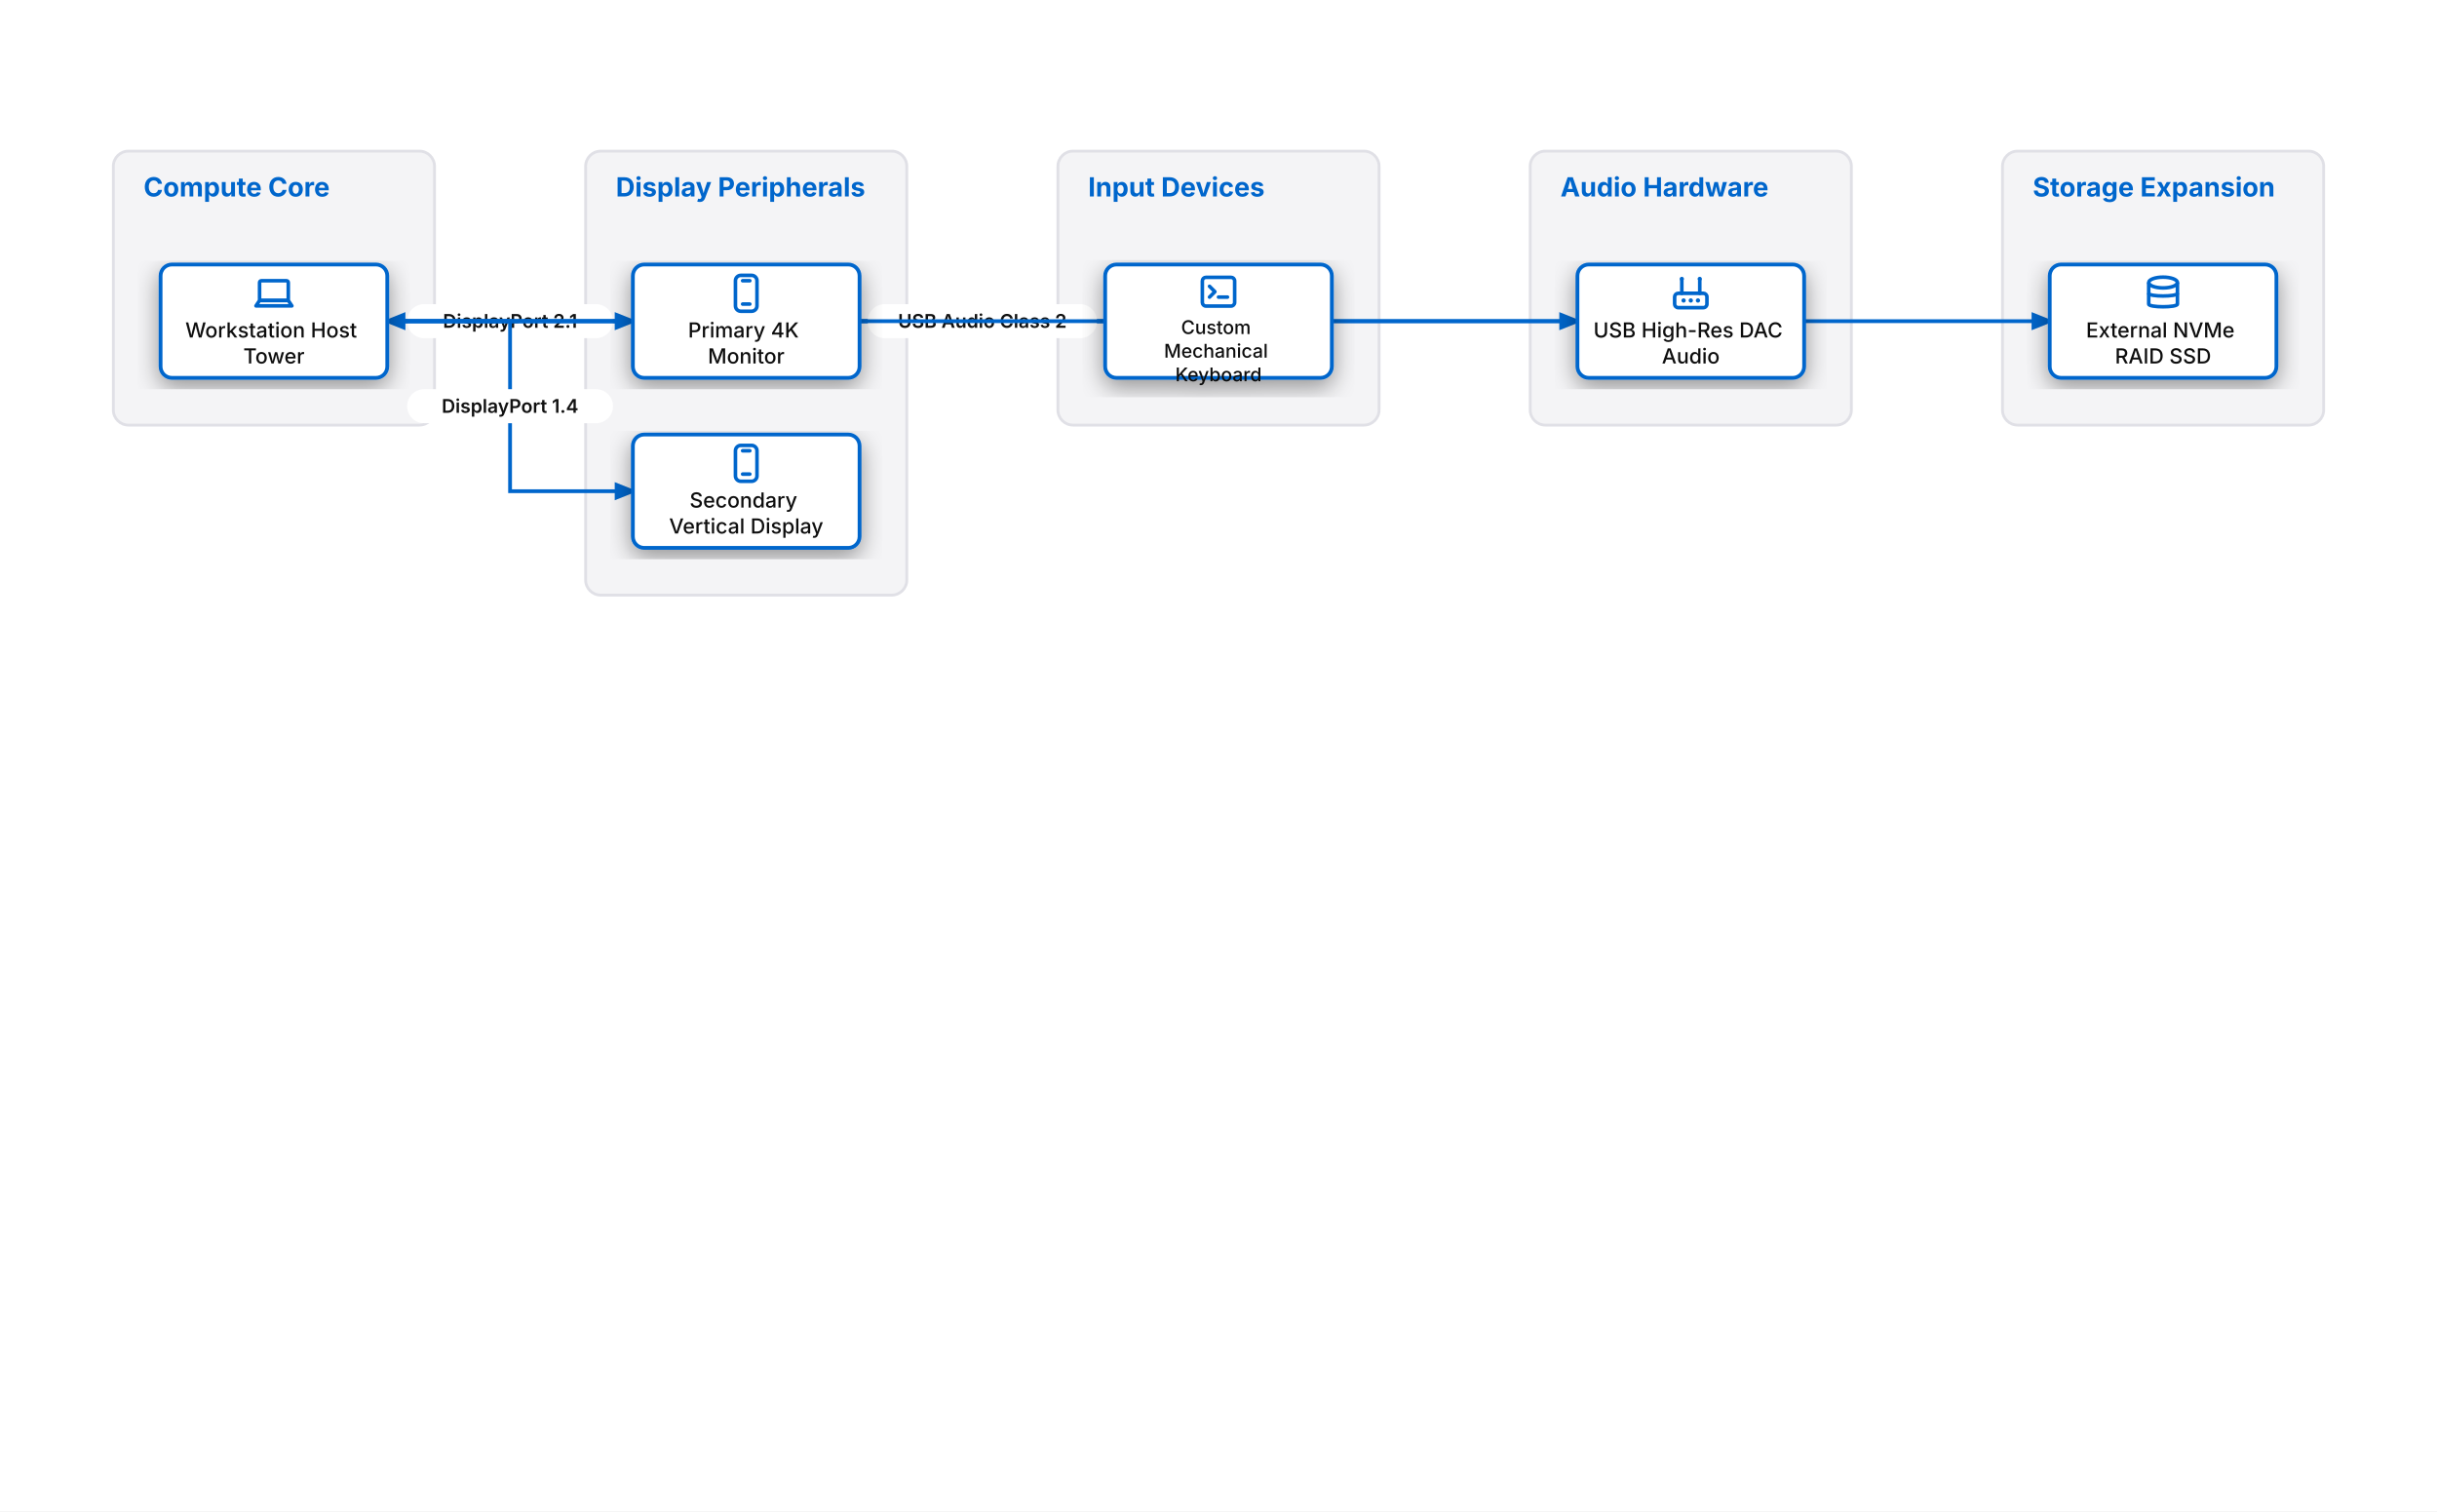
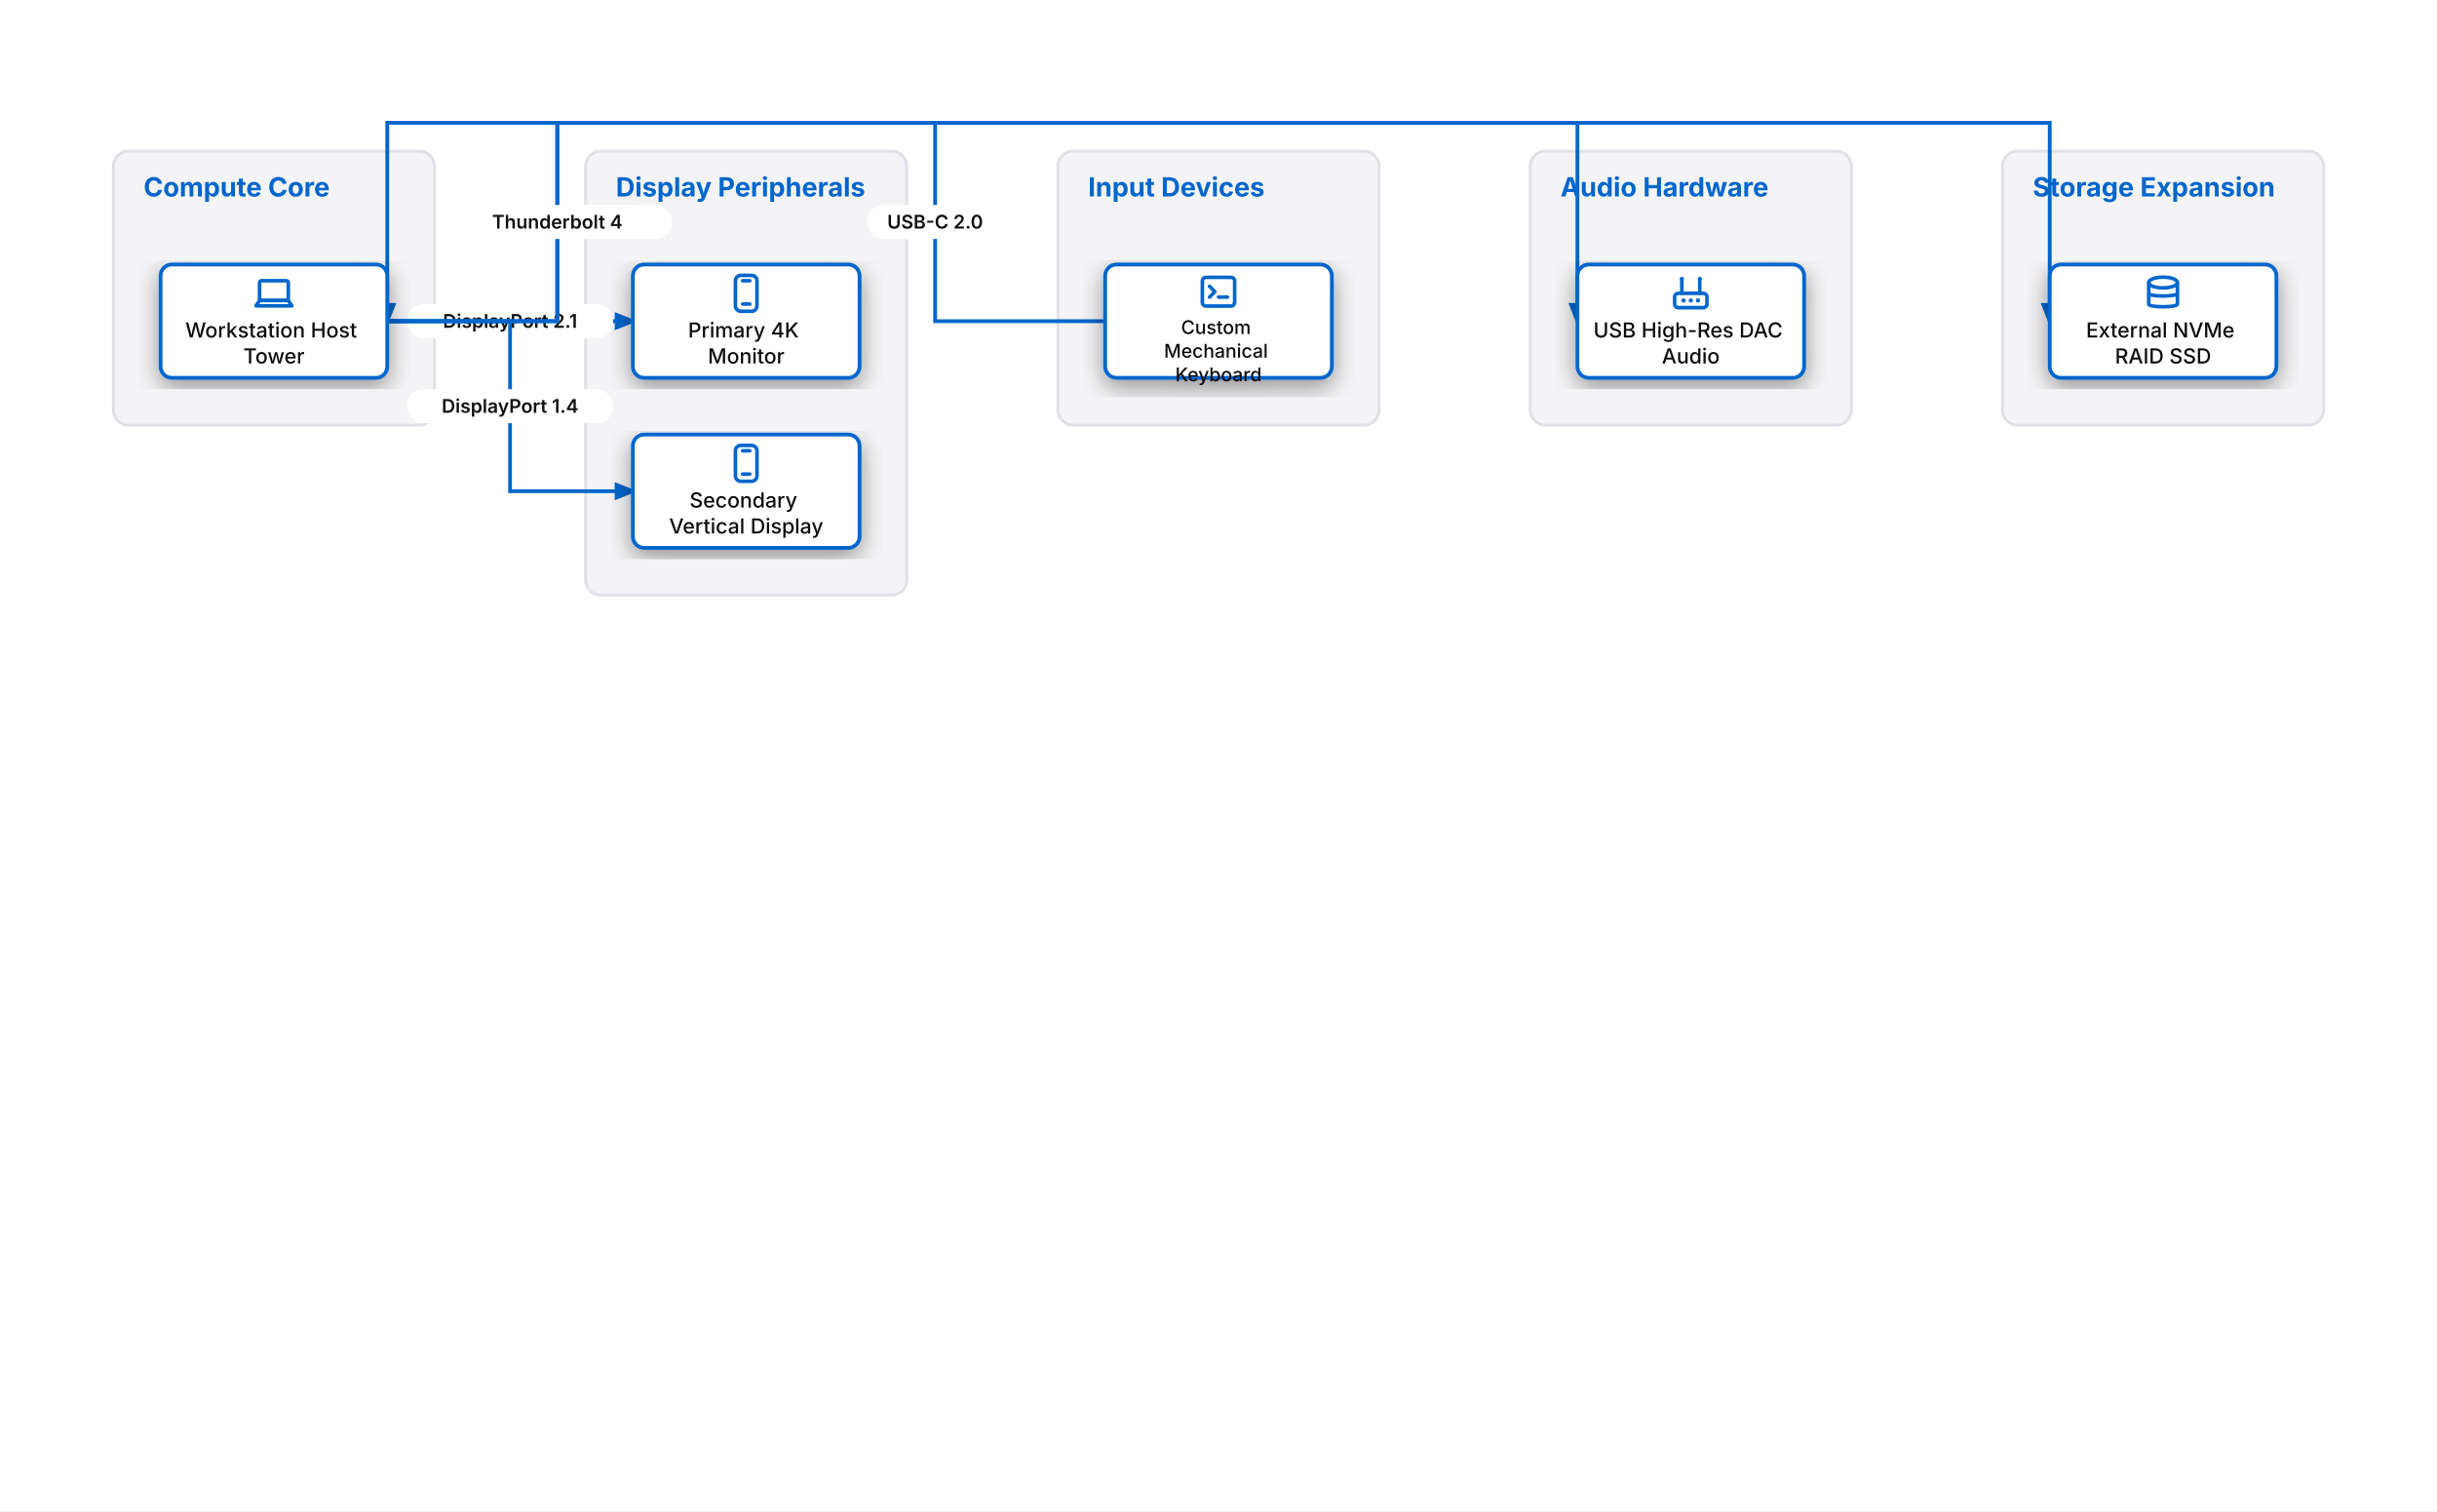
<svg xmlns="http://www.w3.org/2000/svg" viewBox="0 0 1290 800" width="1290" height="800">
  <defs>
    <marker id="arrow" viewBox="0 0 10 10" refX="8" refY="5" markerWidth="6" markerHeight="6" orient="auto-start-reverse">
      <path d="M 0 1 L 10 5 L 0 9 z" fill="#0066CC" />
    </marker>
    <marker id="arrow-tail" viewBox="0 0 10 10" refX="2" refY="5" markerWidth="6" markerHeight="6" orient="auto">
      <path d="M 10 1 L 0 5 L 10 9 z" fill="#0066CC" />
    </marker>
    <filter id="shadow" x="-10%" y="-10%" width="120%" height="120%">
      <feDropShadow dx="0" dy="4" stdDeviation="6" flood-color="#000000" flood-opacity="0.4" />
    </filter>
  </defs>
  <rect width="100%" height="100%" fill="#FFFFFF" />
  <g id="group_1">
    <rect x="60.0" y="80.0" width="170.0" height="145.0" rx="8" fill="#F4F4F6" stroke="#E0E0E6" stroke-width="1.5" />
    <text x="76.0" y="104.0" fill="#0066CC" font-family="Inter, -apple-system, BlinkMacSystemFont, 'Segoe UI', Roboto, sans-serif" font-size="14" font-weight="bold">Compute Core</text>
  </g>
  <g id="group_2">
    <rect x="310.0" y="80.0" width="170.0" height="235.0" rx="8" fill="#F4F4F6" stroke="#E0E0E6" stroke-width="1.5" />
    <text x="326.0" y="104.0" fill="#0066CC" font-family="Inter, -apple-system, BlinkMacSystemFont, 'Segoe UI', Roboto, sans-serif" font-size="14" font-weight="bold">Display Peripherals</text>
  </g>
  <g id="group_3">
    <rect x="560.0" y="80.0" width="170.0" height="145.0" rx="8" fill="#F4F4F6" stroke="#E0E0E6" stroke-width="1.5" />
    <text x="576.0" y="104.0" fill="#0066CC" font-family="Inter, -apple-system, BlinkMacSystemFont, 'Segoe UI', Roboto, sans-serif" font-size="14" font-weight="bold">Input Devices</text>
  </g>
  <g id="group_4">
    <rect x="810.0" y="80.0" width="170.0" height="145.0" rx="8" fill="#F4F4F6" stroke="#E0E0E6" stroke-width="1.5" />
    <text x="826.0" y="104.0" fill="#0066CC" font-family="Inter, -apple-system, BlinkMacSystemFont, 'Segoe UI', Roboto, sans-serif" font-size="14" font-weight="bold">Audio Hardware</text>
  </g>
  <g id="group_5">
    <rect x="1060.0" y="80.0" width="170.0" height="145.0" rx="8" fill="#F4F4F6" stroke="#E0E0E6" stroke-width="1.5" />
    <text x="1076.0" y="104.0" fill="#0066CC" font-family="Inter, -apple-system, BlinkMacSystemFont, 'Segoe UI', Roboto, sans-serif" font-size="14" font-weight="bold">Storage Expansion</text>
  </g>
  <path d="M 205.0 170.0 L 335.0 170.0" fill="none" stroke="#0066CC" stroke-width="2" marker-end="url(#arrow)" />
  <g class="badge">
    <rect x="215.5" y="161.0" width="109.0" height="18.0" rx="9.0" fill="#FFFFFF" />
    <text x="270.0" y="173.5" fill="#111111" font-size="10.0" font-family="Inter, -apple-system, BlinkMacSystemFont, 'Segoe UI', Roboto, sans-serif" font-weight="600" text-anchor="middle">DisplayPort 2.1</text>
  </g>
  <path d="M 205.0 170.0 L 270.0 170.0 L 270.0 260.0 L 335.0 260.0" fill="none" stroke="#0066CC" stroke-width="2" marker-end="url(#arrow)" />
  <g class="badge">
    <rect x="215.5" y="206.0" width="109.0" height="18.0" rx="9.0" fill="#FFFFFF" />
    <text x="270.0" y="218.5" fill="#111111" font-size="10.0" font-family="Inter, -apple-system, BlinkMacSystemFont, 'Segoe UI', Roboto, sans-serif" font-weight="600" text-anchor="middle">DisplayPort 1.4</text>
  </g>
-   <path d="M 585.0 170.0 L 205.0 170.0" fill="none" stroke="#0066CC" stroke-width="2" marker-end="url(#arrow)" />
+   <path d="M 585.0 170.0 L 495.0 170.0 L 495.0 65.0 L 205.0 65.0 L 205.0 170.0" fill="none" stroke="#0066CC" stroke-width="2" marker-end="url(#arrow)" />
  <g class="badge">
-     <rect x="359.1" y="161.0" width="71.8" height="18.0" rx="9.0" fill="#FFFFFF" />
-     <text x="395.0" y="173.5" fill="#111111" font-size="10.0" font-family="Inter, -apple-system, BlinkMacSystemFont, 'Segoe UI', Roboto, sans-serif" font-weight="600" text-anchor="middle">USB-C 2.0</text>
+     <rect x="459.1" y="108.5" width="71.8" height="18.0" rx="9.0" fill="#FFFFFF" />
+     <text x="495.0" y="121.0" fill="#111111" font-size="10.0" font-family="Inter, -apple-system, BlinkMacSystemFont, 'Segoe UI', Roboto, sans-serif" font-weight="600" text-anchor="middle">USB-C 2.0</text>
  </g>
-   <path d="M 205.0 170.0 L 835.0 170.0" fill="none" stroke="#0066CC" stroke-width="2" marker-end="url(#arrow)" />
+   <path d="M 205.0 170.0 L 295.0 170.0 L 295.0 65.0 L 835.0 65.0 L 835.0 170.0" fill="none" stroke="#0066CC" stroke-width="2" marker-end="url(#arrow)" />
  <g class="badge">
-     <rect x="459.3" y="161.0" width="121.4" height="18.0" rx="9.0" fill="#FFFFFF" />
-     <text x="520.0" y="173.5" fill="#111111" font-size="10.0" font-family="Inter, -apple-system, BlinkMacSystemFont, 'Segoe UI', Roboto, sans-serif" font-weight="600" text-anchor="middle">USB Audio Class 2</text>
+     <rect x="234.3" y="108.5" width="121.4" height="18.0" rx="9.0" fill="#FFFFFF" />
+     <text x="295.0" y="121.0" fill="#111111" font-size="10.0" font-family="Inter, -apple-system, BlinkMacSystemFont, 'Segoe UI', Roboto, sans-serif" font-weight="600" text-anchor="middle">USB Audio Class 2</text>
  </g>
-   <path d="M 205.0 170.0 L 1085.0 170.0" fill="none" stroke="#0066CC" stroke-width="2" marker-end="url(#arrow)" />
+   <path d="M 205.0 170.0 L 295.0 170.0 L 295.0 65.0 L 1085.0 65.0 L 1085.0 170.0" fill="none" stroke="#0066CC" stroke-width="2" marker-end="url(#arrow)" />
  <g class="badge">
-     <rect x="596.7" y="161.0" width="96.6" height="18.0" rx="9.0" fill="#FFFFFF" />
-     <text x="645.0" y="173.5" fill="#111111" font-size="10.0" font-family="Inter, -apple-system, BlinkMacSystemFont, 'Segoe UI', Roboto, sans-serif" font-weight="600" text-anchor="middle">Thunderbolt 4</text>
+     <rect x="246.7" y="108.5" width="96.6" height="18.0" rx="9.0" fill="#FFFFFF" />
+     <text x="295.0" y="121.0" fill="#111111" font-size="10.0" font-family="Inter, -apple-system, BlinkMacSystemFont, 'Segoe UI', Roboto, sans-serif" font-weight="600" text-anchor="middle">Thunderbolt 4</text>
  </g>
  <g id="pc_host" filter="url(#shadow)">
    <rect x="85.0" y="140.0" width="120.0" height="60.0" rx="6.0" fill="#FFFFFF" stroke="#0066CC" stroke-width="2.0" />
    <g class="icon icon-laptop" transform="translate(133.6, 143.85) scale(0.95)">
      <rect x="4" y="5" width="16" height="11" rx="1" fill="none" stroke="#0066CC" stroke-width="2.0" />
      <path d="M 2 19 H 22 L 20 16 H 4 Z" fill="none" stroke="#0066CC" stroke-width="2.0" stroke-linejoin="round" />
    </g>
    <text x="145.0" y="178.65" text-anchor="middle" fill="#111111" font-family="Inter, -apple-system, BlinkMacSystemFont, 'Segoe UI', Roboto, sans-serif" font-size="11.0" font-weight="500">
      <tspan x="145.0" dy="0">Workstation Host</tspan>
      <tspan x="145.0" dy="13.75">Tower</tspan>
    </text>
  </g>
  <g id="display1" filter="url(#shadow)">
    <rect x="335.0" y="140.0" width="120.0" height="60.0" rx="6.0" fill="#FFFFFF" stroke="#0066CC" stroke-width="2.0" />
    <g class="icon icon-mobile" transform="translate(383.6, 143.85) scale(0.95)">
      <rect x="6" y="2" width="12" height="20" rx="3" fill="none" stroke="#0066CC" stroke-width="2.0" />
      <line x1="10" y1="18" x2="14" y2="18" stroke="#0066CC" stroke-width="2.0" stroke-linecap="round" />
      <line x1="10" y1="5" x2="14" y2="5" stroke="#0066CC" stroke-width="2.0" stroke-linecap="round" />
    </g>
    <text x="395.0" y="178.65" text-anchor="middle" fill="#111111" font-family="Inter, -apple-system, BlinkMacSystemFont, 'Segoe UI', Roboto, sans-serif" font-size="11.0" font-weight="500">
      <tspan x="395.0" dy="0">Primary 4K</tspan>
      <tspan x="395.0" dy="13.75">Monitor</tspan>
    </text>
  </g>
  <g id="display2" filter="url(#shadow)">
    <rect x="335.0" y="230.0" width="120.0" height="60.0" rx="6.0" fill="#FFFFFF" stroke="#0066CC" stroke-width="2.0" />
    <g class="icon icon-mobile" transform="translate(383.6, 233.85) scale(0.95)">
      <rect x="6" y="2" width="12" height="20" rx="3" fill="none" stroke="#0066CC" stroke-width="2.0" />
      <line x1="10" y1="18" x2="14" y2="18" stroke="#0066CC" stroke-width="2.0" stroke-linecap="round" />
      <line x1="10" y1="5" x2="14" y2="5" stroke="#0066CC" stroke-width="2.0" stroke-linecap="round" />
    </g>
    <text x="395.0" y="268.65" text-anchor="middle" fill="#111111" font-family="Inter, -apple-system, BlinkMacSystemFont, 'Segoe UI', Roboto, sans-serif" font-size="11.0" font-weight="500">
      <tspan x="395.0" dy="0">Secondary</tspan>
      <tspan x="395.0" dy="13.75">Vertical Display</tspan>
    </text>
  </g>
  <g id="keyboard" filter="url(#shadow)">
    <rect x="585.0" y="140.0" width="120.0" height="60.0" rx="6.0" fill="#FFFFFF" stroke="#0066CC" stroke-width="2.0" />
    <g class="icon icon-terminal" transform="translate(633.6, 143.0) scale(0.95)">
      <rect x="3" y="4" width="18" height="16" rx="2" fill="none" stroke="#0066CC" stroke-width="2.0" />
      <polyline points="7,9 10,12 7,15" fill="none" stroke="#0066CC" stroke-width="2.0" stroke-linecap="round" stroke-linejoin="round" />
      <line x1="12" y1="15" x2="17" y2="15" stroke="#0066CC" stroke-width="2.0" stroke-linecap="round" />
    </g>
    <text x="645.0" y="176.8" text-anchor="middle" fill="#111111" font-family="Inter, -apple-system, BlinkMacSystemFont, 'Segoe UI', Roboto, sans-serif" font-size="10.0" font-weight="500">
      <tspan x="645.0" dy="0">Custom</tspan>
      <tspan x="645.0" dy="12.5">Mechanical</tspan>
      <tspan x="645.0" dy="12.5">Keyboard</tspan>
    </text>
  </g>
  <g id="dac" filter="url(#shadow)">
    <rect x="835.0" y="140.0" width="120.0" height="60.0" rx="6.0" fill="#FFFFFF" stroke="#0066CC" stroke-width="2.0" />
    <g class="icon icon-router" transform="translate(883.6, 143.85) scale(0.95)">
      <rect x="3" y="12" width="18" height="8" rx="2" fill="none" stroke="#0066CC" stroke-width="2.0" />
      <line x1="7" y1="12" x2="7" y2="5" stroke="#0066CC" stroke-width="2.0" stroke-linecap="round" />
      <line x1="17" y1="12" x2="17" y2="5" stroke="#0066CC" stroke-width="2.0" stroke-linecap="round" />
      <circle cx="7" cy="4" r="1.2" fill="#0066CC" />
      <circle cx="17" cy="4" r="1.2" fill="#0066CC" />
      <circle cx="8" cy="16" r="1.2" fill="#0066CC" />
      <circle cx="12" cy="16" r="1.2" fill="#0066CC" />
      <circle cx="16" cy="16" r="1.2" fill="#0066CC" />
    </g>
    <text x="895.0" y="178.65" text-anchor="middle" fill="#111111" font-family="Inter, -apple-system, BlinkMacSystemFont, 'Segoe UI', Roboto, sans-serif" font-size="11.0" font-weight="500">
      <tspan x="895.0" dy="0">USB High-Res DAC</tspan>
      <tspan x="895.0" dy="13.75">Audio</tspan>
    </text>
  </g>
  <g id="backup_ssd" filter="url(#shadow)">
    <rect x="1085.0" y="140.0" width="120.0" height="60.0" rx="6.0" fill="#FFFFFF" stroke="#0066CC" stroke-width="2.0" />
    <g class="icon icon-storage" transform="translate(1133.6, 143.85) scale(0.95)">
      <ellipse cx="12" cy="6" rx="8" ry="3" fill="none" stroke="#0066CC" stroke-width="2.0" />
      <path d="M 4 6 V 18 C 4 20 20 20 20 18 V 6" fill="none" stroke="#0066CC" stroke-width="2.0" />
      <path d="M 4 12 C 4 14 20 14 20 12" fill="none" stroke="#0066CC" stroke-width="2.0" />
    </g>
    <text x="1145.0" y="178.65" text-anchor="middle" fill="#111111" font-family="Inter, -apple-system, BlinkMacSystemFont, 'Segoe UI', Roboto, sans-serif" font-size="11.0" font-weight="500">
      <tspan x="1145.0" dy="0">External NVMe</tspan>
      <tspan x="1145.0" dy="13.75">RAID SSD</tspan>
    </text>
  </g>
</svg>
